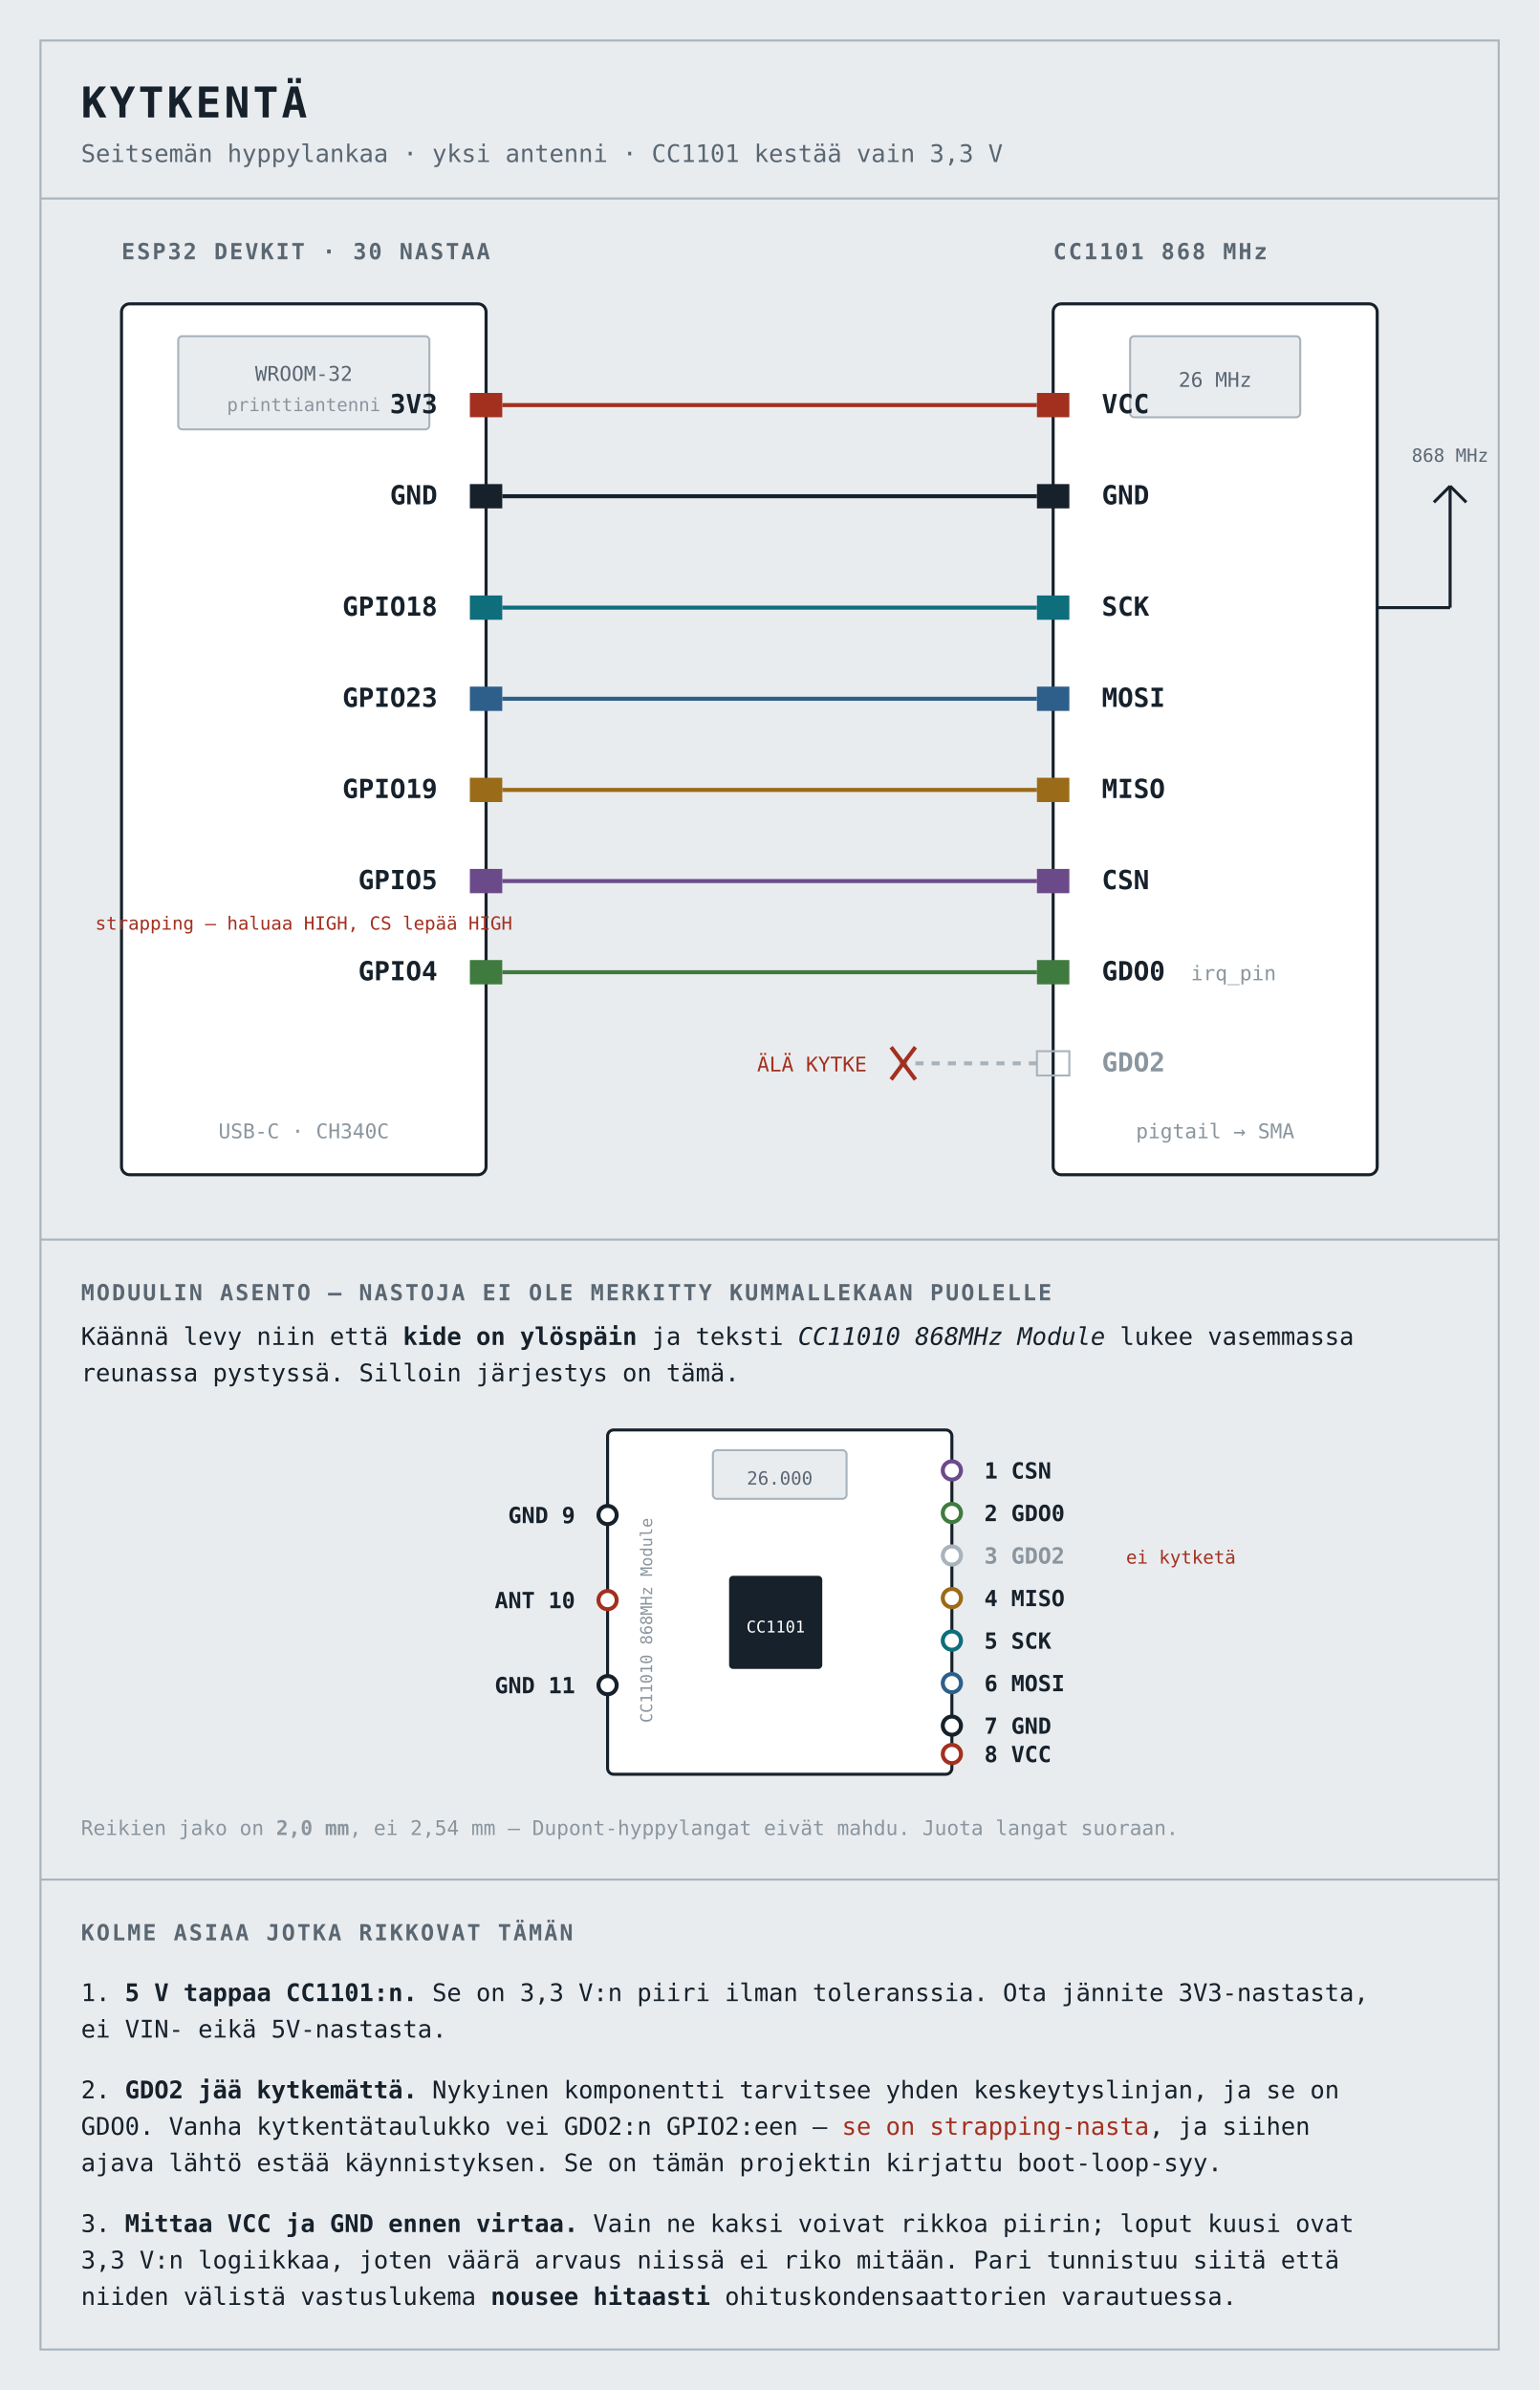
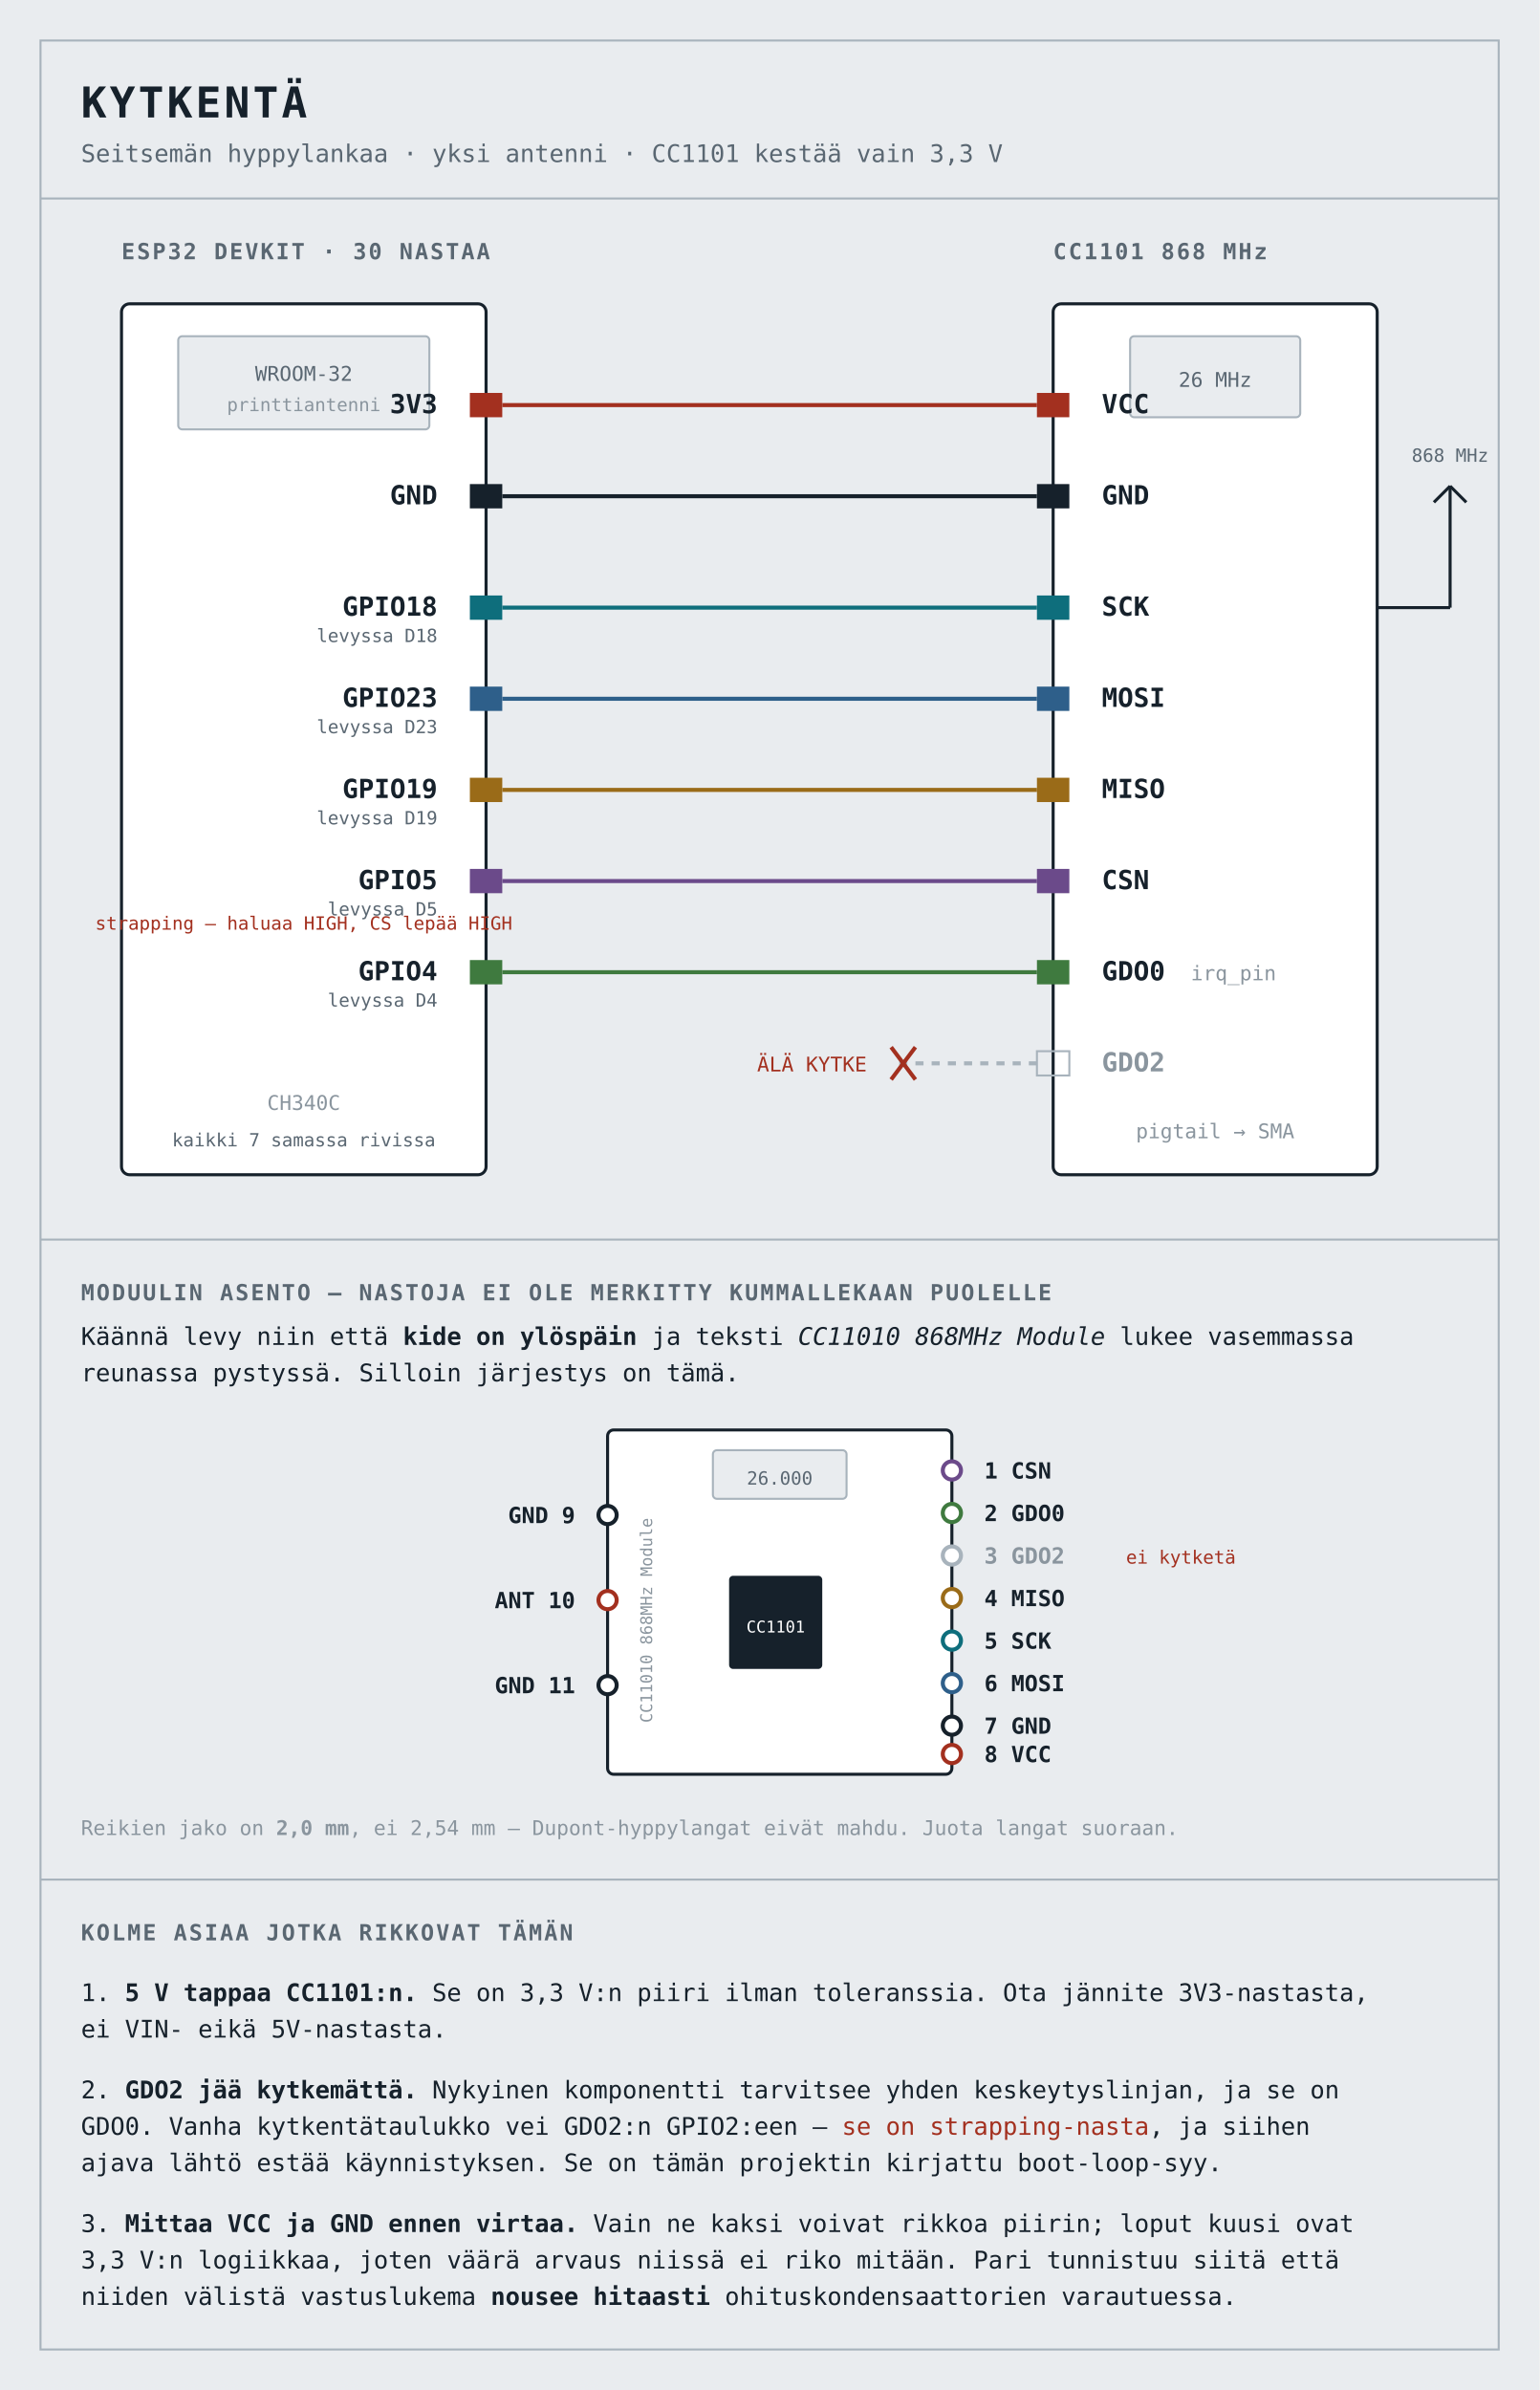
<svg xmlns="http://www.w3.org/2000/svg" viewBox="0 0 760 1180" width="760" height="1180" font-family="ui-monospace, SFMono-Regular, Menlo, Consolas, monospace">
  <rect width="760" height="1180" fill="#E9ECEF" />
  <rect x="20" y="20" width="720" height="1140" fill="none" stroke="#A8B3BC" />
  <text x="40" y="58" font-size="21" font-weight="700" fill="#16212B" letter-spacing="1.5">KYTKENTÄ</text>
  <text x="40" y="80" font-size="12" fill="#5A6772">Seitsemän hyppylankaa · yksi antenni · CC1101 kestää vain 3,3 V</text>
  <line x1="20" y1="98" x2="740" y2="98" stroke="#A8B3BC" />
  <text x="60" y="128" font-size="11" font-weight="700" fill="#5A6772" letter-spacing="1">ESP32 DEVKIT · 30 NASTAA</text>
  <text x="520" y="128" font-size="11" font-weight="700" fill="#5A6772" letter-spacing="1">CC1101 868 MHz</text>
  <rect x="60" y="150" width="180" height="430" rx="4" fill="#FFFFFF" stroke="#16212B" stroke-width="1.5" />
  <rect x="88" y="166" width="124" height="46" rx="2" fill="#E9ECEF" stroke="#A8B3BC" />
  <text x="150" y="188" font-size="10" fill="#5A6772" text-anchor="middle">WROOM-32</text>
  <text x="150" y="203" font-size="9" fill="#8A959E" text-anchor="middle">printtiantenni</text>
-   <text x="150" y="562" font-size="10" fill="#8A959E" text-anchor="middle">USB-C · CH340C</text>
+   <text x="150" y="548" font-size="10" fill="#8A959E" text-anchor="middle">CH340C</text>
+   <text x="150" y="566" font-size="9" fill="#5A6772" text-anchor="middle">kaikki 7 samassa rivissa</text>
  <rect x="520" y="150" width="160" height="430" rx="4" fill="#FFFFFF" stroke="#16212B" stroke-width="1.5" />
  <rect x="558" y="166" width="84" height="40" rx="2" fill="#E9ECEF" stroke="#A8B3BC" />
  <text x="600" y="191" font-size="10" fill="#5A6772" text-anchor="middle">26 MHz</text>
  <text x="600" y="562" font-size="10" fill="#8A959E" text-anchor="middle">pigtail → SMA</text>
  <line x1="680" y1="300" x2="716" y2="300" stroke="#16212B" stroke-width="1.5" />
  <line x1="716" y1="300" x2="716" y2="240" stroke="#16212B" stroke-width="1.5" />
  <line x1="708" y1="248" x2="716" y2="240" stroke="#16212B" stroke-width="1.5" />
  <line x1="724" y1="248" x2="716" y2="240" stroke="#16212B" stroke-width="1.5" />
  <text x="716" y="228" font-size="9" fill="#5A6772" text-anchor="middle">868 MHz</text>
  <rect x="232" y="194" width="16" height="12" fill="#A3301F" />
  <rect x="512" y="194" width="16" height="12" fill="#A3301F" />
  <line x1="248" y1="200" x2="512" y2="200" stroke="#A3301F" stroke-width="2" />
  <text x="216" y="204" font-size="13" font-weight="700" fill="#16212B" text-anchor="end">3V3</text>
  <text x="544" y="204" font-size="13" font-weight="700" fill="#16212B">VCC</text>
  <rect x="232" y="239" width="16" height="12" fill="#16212B" />
  <rect x="512" y="239" width="16" height="12" fill="#16212B" />
  <line x1="248" y1="245" x2="512" y2="245" stroke="#16212B" stroke-width="2" />
  <text x="216" y="249" font-size="13" font-weight="700" fill="#16212B" text-anchor="end">GND</text>
  <text x="544" y="249" font-size="13" font-weight="700" fill="#16212B">GND</text>
  <rect x="232" y="294" width="16" height="12" fill="#0E6E7C" />
  <rect x="512" y="294" width="16" height="12" fill="#0E6E7C" />
  <line x1="248" y1="300" x2="512" y2="300" stroke="#0E6E7C" stroke-width="2" />
  <text x="216" y="304" font-size="13" font-weight="700" fill="#16212B" text-anchor="end">GPIO18</text>
+   <text x="216" y="317" font-size="9" fill="#5A6772" text-anchor="end">levyssa D18</text>
  <text x="544" y="304" font-size="13" font-weight="700" fill="#16212B">SCK</text>
  <rect x="232" y="339" width="16" height="12" fill="#2E5F8A" />
  <rect x="512" y="339" width="16" height="12" fill="#2E5F8A" />
  <line x1="248" y1="345" x2="512" y2="345" stroke="#2E5F8A" stroke-width="2" />
  <text x="216" y="349" font-size="13" font-weight="700" fill="#16212B" text-anchor="end">GPIO23</text>
+   <text x="216" y="362" font-size="9" fill="#5A6772" text-anchor="end">levyssa D23</text>
  <text x="544" y="349" font-size="13" font-weight="700" fill="#16212B">MOSI</text>
  <rect x="232" y="384" width="16" height="12" fill="#9A6B18" />
  <rect x="512" y="384" width="16" height="12" fill="#9A6B18" />
  <line x1="248" y1="390" x2="512" y2="390" stroke="#9A6B18" stroke-width="2" />
  <text x="216" y="394" font-size="13" font-weight="700" fill="#16212B" text-anchor="end">GPIO19</text>
+   <text x="216" y="407" font-size="9" fill="#5A6772" text-anchor="end">levyssa D19</text>
  <text x="544" y="394" font-size="13" font-weight="700" fill="#16212B">MISO</text>
  <rect x="232" y="429" width="16" height="12" fill="#6B4A8A" />
  <rect x="512" y="429" width="16" height="12" fill="#6B4A8A" />
  <line x1="248" y1="435" x2="512" y2="435" stroke="#6B4A8A" stroke-width="2" />
  <text x="216" y="439" font-size="13" font-weight="700" fill="#16212B" text-anchor="end">GPIO5</text>
+   <text x="216" y="452" font-size="9" fill="#5A6772" text-anchor="end">levyssa D5</text>
  <text x="544" y="439" font-size="13" font-weight="700" fill="#16212B">CSN</text>
  <text x="150" y="459" font-size="9" fill="#A3301F" text-anchor="middle">strapping — haluaa HIGH, CS lepää HIGH</text>
  <rect x="232" y="474" width="16" height="12" fill="#3F7A3F" />
  <rect x="512" y="474" width="16" height="12" fill="#3F7A3F" />
  <line x1="248" y1="480" x2="512" y2="480" stroke="#3F7A3F" stroke-width="2" />
  <text x="216" y="484" font-size="13" font-weight="700" fill="#16212B" text-anchor="end">GPIO4</text>
+   <text x="216" y="497" font-size="9" fill="#5A6772" text-anchor="end">levyssa D4</text>
  <text x="544" y="484" font-size="13" font-weight="700" fill="#16212B">GDO0</text>
  <text x="588" y="484" font-size="10" fill="#8A959E">irq_pin</text>
  <rect x="512" y="519" width="16" height="12" fill="none" stroke="#A8B3BC" />
  <line x1="512" y1="525" x2="440" y2="525" stroke="#A8B3BC" stroke-width="2" stroke-dasharray="4 4" />
  <line x1="452" y1="517" x2="440" y2="533" stroke="#A3301F" stroke-width="2" />
  <line x1="440" y1="517" x2="452" y2="533" stroke="#A3301F" stroke-width="2" />
  <text x="544" y="529" font-size="13" font-weight="700" fill="#8A959E">GDO2</text>
  <text x="428" y="529" font-size="10" fill="#A3301F" text-anchor="end">ÄLÄ KYTKE</text>
  <line x1="20" y1="612" x2="740" y2="612" stroke="#A8B3BC" />
  <text x="40" y="642" font-size="11" font-weight="700" fill="#5A6772" letter-spacing="1">MODUULIN ASENTO — NASTOJA EI OLE MERKITTY KUMMALLEKAAN PUOLELLE</text>
  <text x="40" y="664" font-size="12" fill="#16212B">Käännä levy niin että <tspan font-weight="700">kide on ylöspäin</tspan> ja teksti <tspan font-style="italic">CC11010 868MHz Module</tspan> lukee vasemmassa</text>
  <text x="40" y="682" font-size="12" fill="#16212B">reunassa pystyssä. Silloin järjestys on tämä.</text>
  <rect x="300" y="706" width="170" height="170" rx="3" fill="#FFFFFF" stroke="#16212B" stroke-width="1.5" />
  <rect x="352" y="716" width="66" height="24" rx="2" fill="#E9ECEF" stroke="#A8B3BC" />
  <text x="385" y="733" font-size="9" fill="#5A6772" text-anchor="middle">26.000</text>
  <text x="322" y="800" font-size="8" fill="#8A959E" transform="rotate(-90 322 800)" text-anchor="middle">CC11010 868MHz Module</text>
  <rect x="360" y="778" width="46" height="46" rx="2" fill="#16212B" />
  <text x="383" y="806" font-size="8" fill="#FFFFFF" text-anchor="middle">CC1101</text>
  <circle cx="470" cy="726" r="4.5" fill="#FFFFFF" stroke="#6B4A8A" stroke-width="2" />
  <text x="486" y="730" font-size="11" font-weight="700" fill="#16212B">1  CSN</text>
  <circle cx="470" cy="747" r="4.5" fill="#FFFFFF" stroke="#3F7A3F" stroke-width="2" />
  <text x="486" y="751" font-size="11" font-weight="700" fill="#16212B">2  GDO0</text>
  <circle cx="470" cy="768" r="4.5" fill="#FFFFFF" stroke="#A8B3BC" stroke-width="2" />
  <text x="486" y="772" font-size="11" font-weight="700" fill="#8A959E">3  GDO2</text>
  <text x="556" y="772" font-size="9" fill="#A3301F">ei kytketä</text>
  <circle cx="470" cy="789" r="4.5" fill="#FFFFFF" stroke="#9A6B18" stroke-width="2" />
  <text x="486" y="793" font-size="11" font-weight="700" fill="#16212B">4  MISO</text>
  <circle cx="470" cy="810" r="4.5" fill="#FFFFFF" stroke="#0E6E7C" stroke-width="2" />
  <text x="486" y="814" font-size="11" font-weight="700" fill="#16212B">5  SCK</text>
  <circle cx="470" cy="831" r="4.5" fill="#FFFFFF" stroke="#2E5F8A" stroke-width="2" />
  <text x="486" y="835" font-size="11" font-weight="700" fill="#16212B">6  MOSI</text>
  <circle cx="470" cy="852" r="4.5" fill="#FFFFFF" stroke="#16212B" stroke-width="2" />
  <text x="486" y="856" font-size="11" font-weight="700" fill="#16212B">7  GND</text>
  <circle cx="470" cy="866" r="4.5" fill="#FFFFFF" stroke="#A3301F" stroke-width="2" />
  <text x="486" y="870" font-size="11" font-weight="700" fill="#16212B">8  VCC</text>
  <circle cx="300" cy="748" r="4.5" fill="#FFFFFF" stroke="#16212B" stroke-width="2" />
  <text x="284" y="752" font-size="11" font-weight="700" fill="#16212B" text-anchor="end">GND   9</text>
  <circle cx="300" cy="790" r="4.5" fill="#FFFFFF" stroke="#A3301F" stroke-width="2" />
  <text x="284" y="794" font-size="11" font-weight="700" fill="#16212B" text-anchor="end">ANT  10</text>
  <circle cx="300" cy="832" r="4.5" fill="#FFFFFF" stroke="#16212B" stroke-width="2" />
  <text x="284" y="836" font-size="11" font-weight="700" fill="#16212B" text-anchor="end">GND  11</text>
  <text x="40" y="906" font-size="10" fill="#8A959E">Reikien jako on <tspan font-weight="700">2,0 mm</tspan>, ei 2,54 mm — Dupont-hyppylangat eivät mahdu. Juota langat suoraan.</text>
  <line x1="20" y1="928" x2="740" y2="928" stroke="#A8B3BC" />
  <text x="40" y="958" font-size="11" font-weight="700" fill="#5A6772" letter-spacing="1">KOLME ASIAA JOTKA RIKKOVAT TÄMÄN</text>
  <text x="40" y="988" font-size="12" fill="#16212B">1.  <tspan font-weight="700">5 V tappaa CC1101:n.</tspan>  Se on 3,3 V:n piiri ilman toleranssia. Ota jännite 3V3-nastasta,</text>
  <text x="40" y="1006" font-size="12" fill="#16212B">    ei VIN- eikä 5V-nastasta.</text>
  <text x="40" y="1036" font-size="12" fill="#16212B">2.  <tspan font-weight="700">GDO2 jää kytkemättä.</tspan>  Nykyinen komponentti tarvitsee yhden keskeytyslinjan, ja se on</text>
  <text x="40" y="1054" font-size="12" fill="#16212B">    GDO0. Vanha kytkentätaulukko vei GDO2:n GPIO2:een — <tspan fill="#A3301F">se on strapping-nasta</tspan>, ja siihen</text>
  <text x="40" y="1072" font-size="12" fill="#16212B">    ajava lähtö estää käynnistyksen. Se on tämän projektin kirjattu boot-loop-syy.</text>
  <text x="40" y="1102" font-size="12" fill="#16212B">3.  <tspan font-weight="700">Mittaa VCC ja GND ennen virtaa.</tspan>  Vain ne kaksi voivat rikkoa piirin; loput kuusi ovat</text>
  <text x="40" y="1120" font-size="12" fill="#16212B">    3,3 V:n logiikkaa, joten väärä arvaus niissä ei riko mitään. Pari tunnistuu siitä että</text>
  <text x="40" y="1138" font-size="12" fill="#16212B">    niiden välistä vastuslukema <tspan font-weight="700">nousee hitaasti</tspan> ohituskondensaattorien varautuessa.</text>
</svg>
